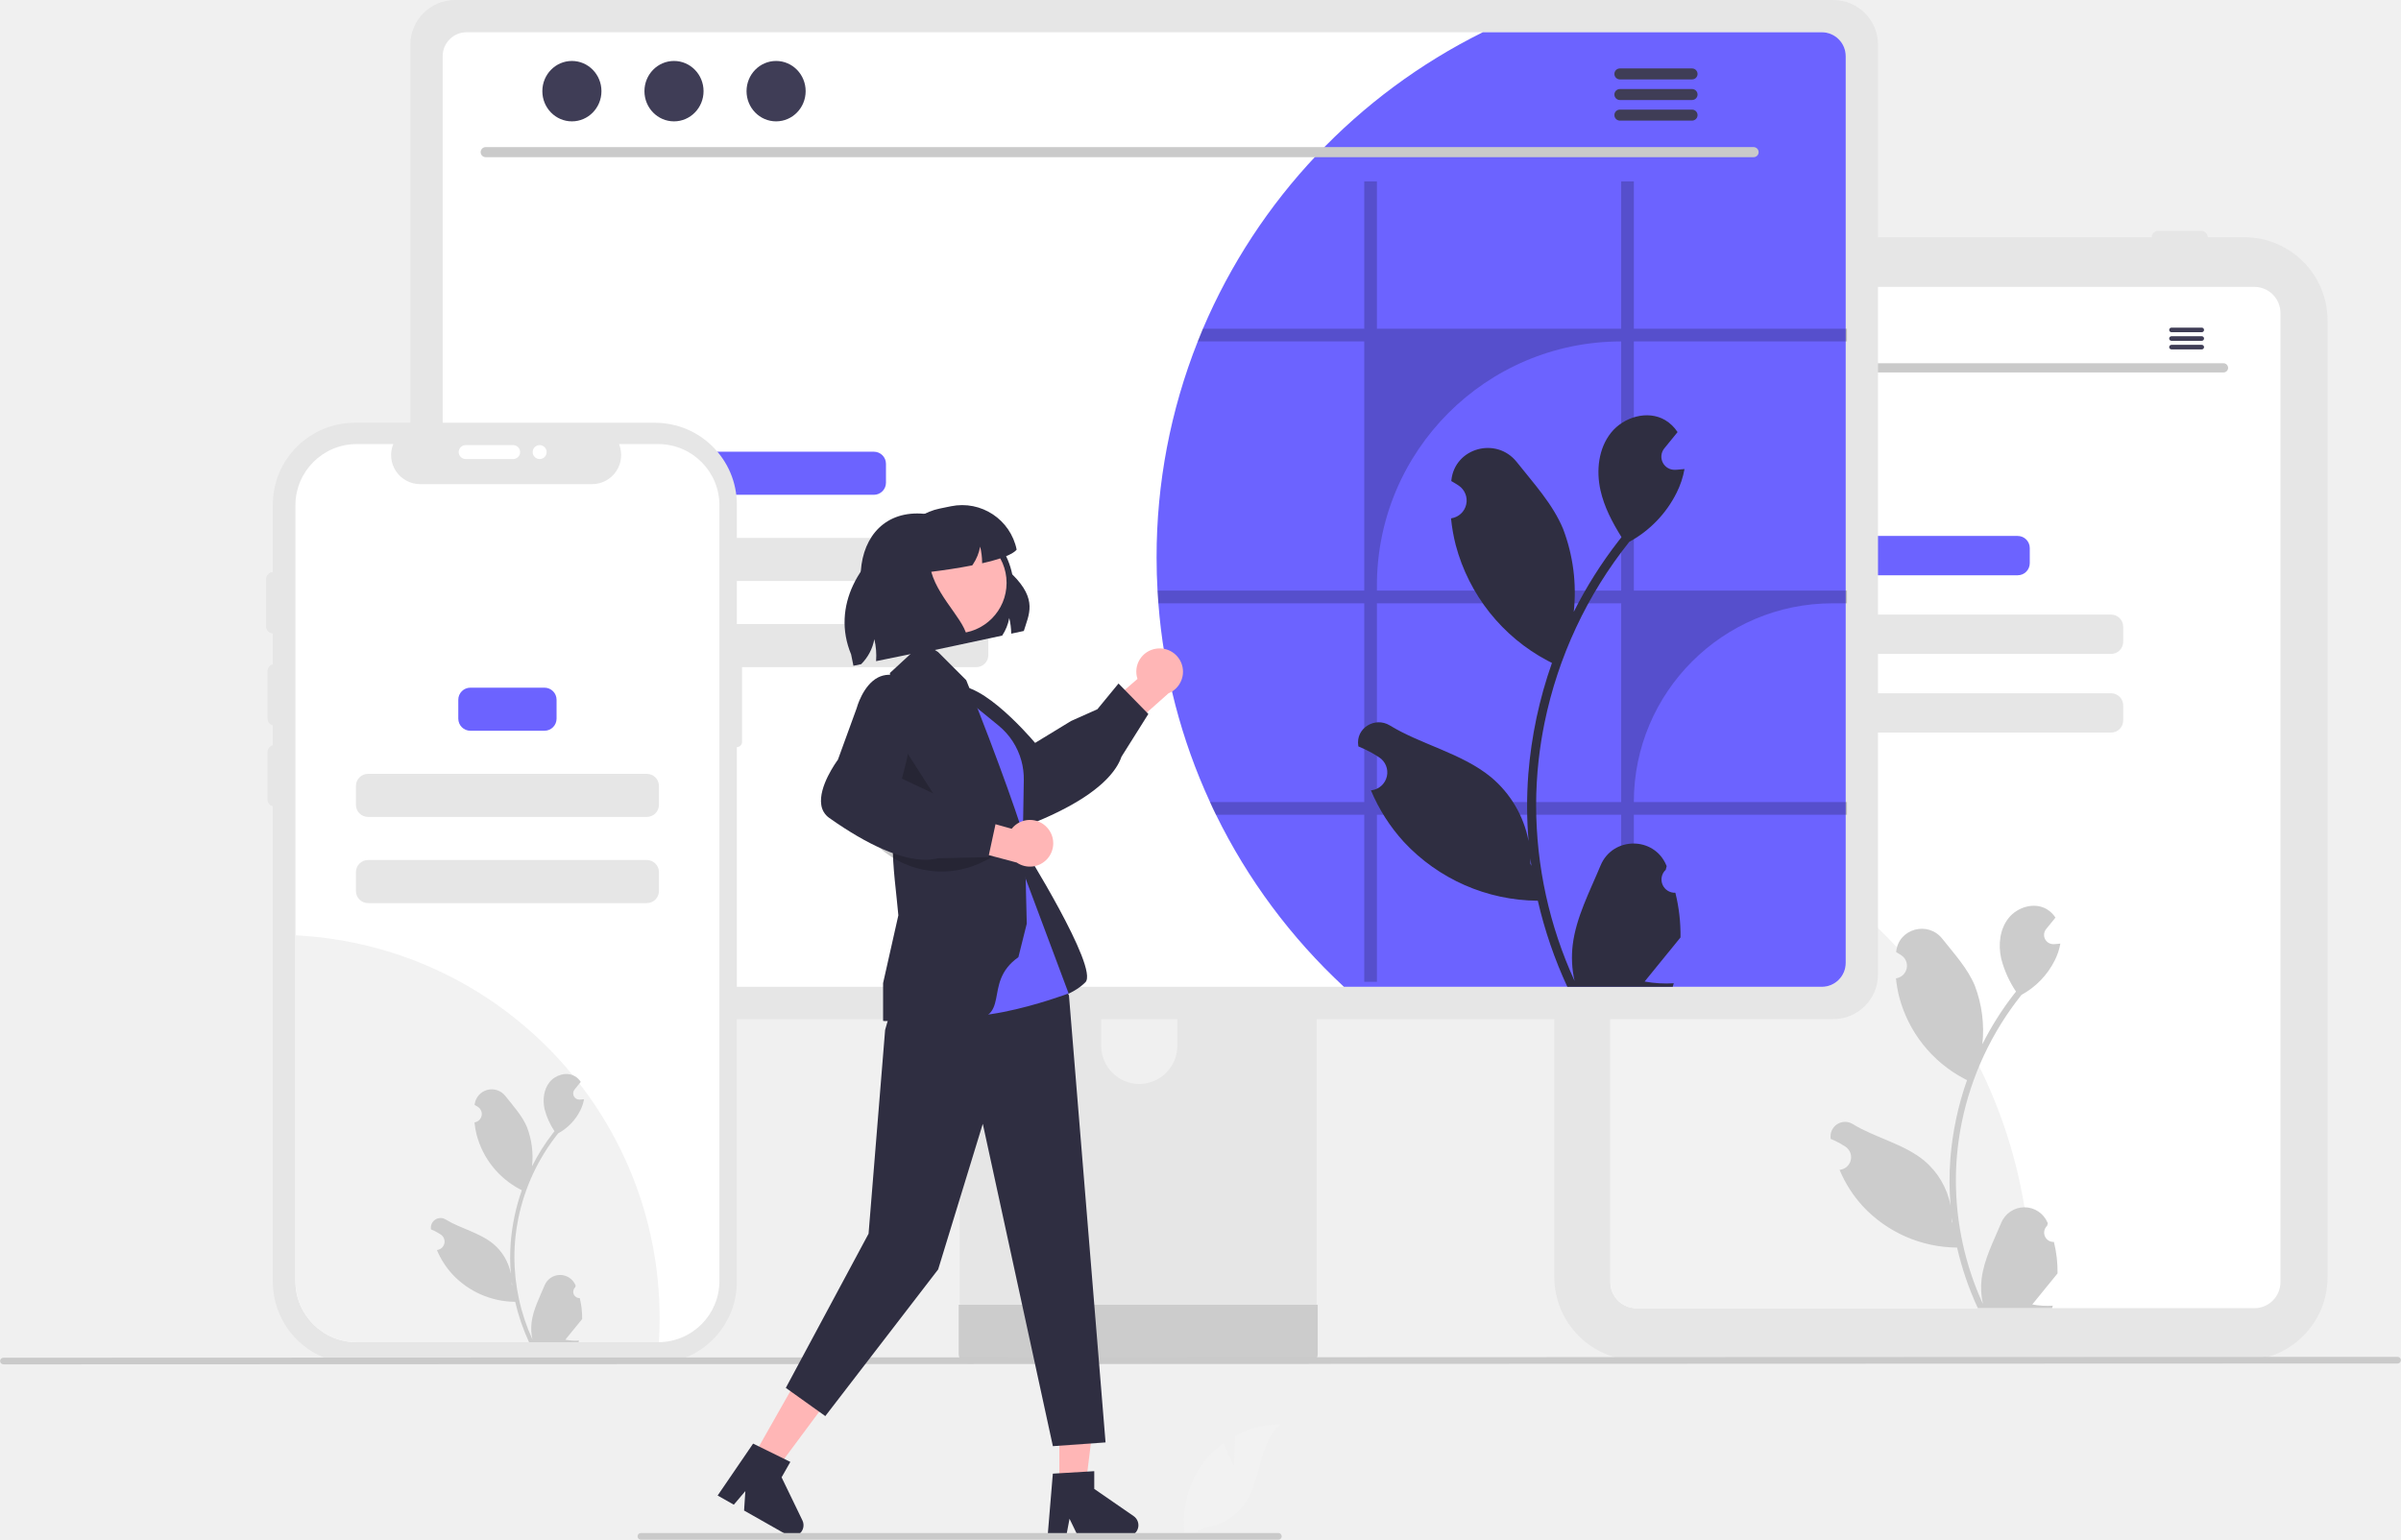
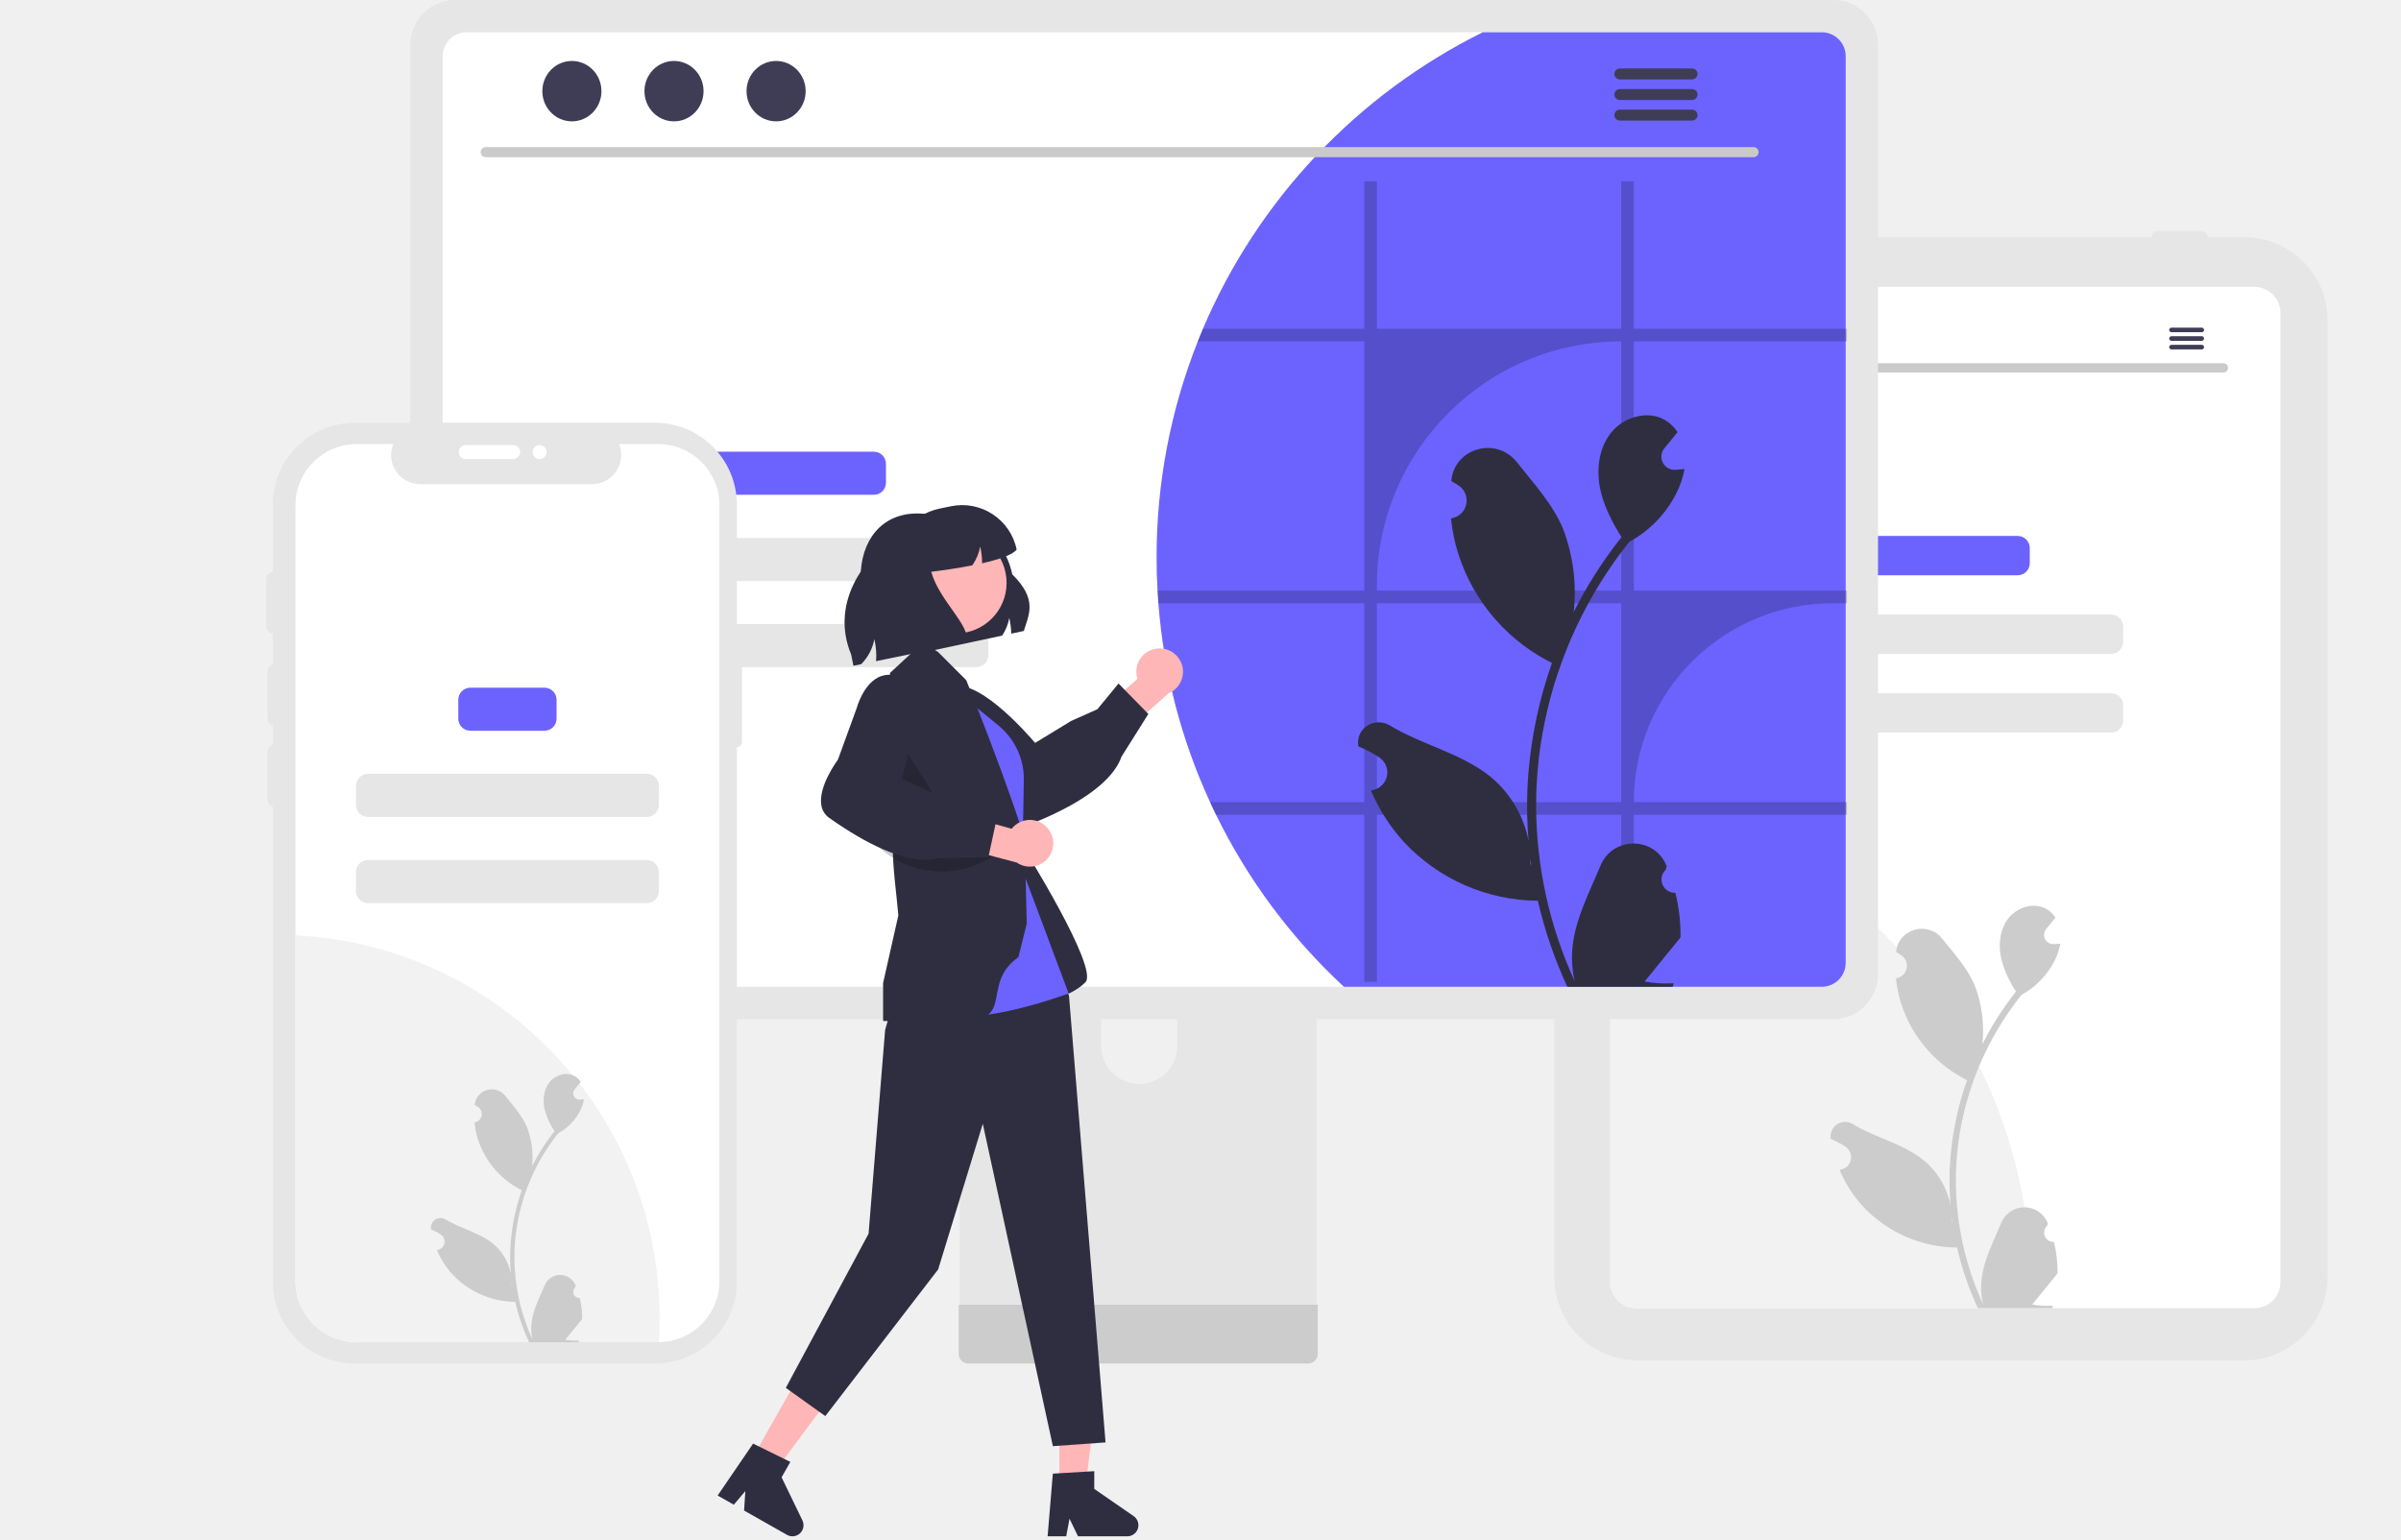
<svg xmlns="http://www.w3.org/2000/svg" data-name="Layer 1" width="860.131" height="551.741" viewBox="0 0 860.131 551.741">
  <path d="M973.935,661.629H756.586A29.859,29.859,0,0,1,726.761,631.804V288.961a29.859,29.859,0,0,1,29.826-29.826H973.935a29.859,29.859,0,0,1,29.826,29.826V631.804A29.859,29.859,0,0,1,973.935,661.629Z" transform="translate(-169.9343 -174.1294)" fill="#e6e6e6" />
  <path d="M977.539,276.933H756.176a9.348,9.348,0,0,0-9.337,9.337V633.583a9.351,9.351,0,0,0,9.337,9.337H977.539a9.348,9.348,0,0,0,9.337-9.337V286.269A9.348,9.348,0,0,0,977.539,276.933Z" transform="translate(-169.9343 -174.1294)" fill="#fff" />
  <path d="M761.899,259.135a2.284,2.284,0,0,1,2.282-2.282h15.516a2.282,2.282,0,1,1,0,4.563H764.181A2.284,2.284,0,0,1,761.899,259.135Z" transform="translate(-169.9343 -174.1294)" fill="#e6e6e6" />
  <path d="M787.454,259.135a2.284,2.284,0,0,1,2.282-2.282H805.251a2.282,2.282,0,1,1,0,4.563H789.736A2.284,2.284,0,0,1,787.454,259.135Z" transform="translate(-169.9343 -174.1294)" fill="#e6e6e6" />
  <path d="M940.785,259.135a2.284,2.284,0,0,1,2.282-2.282h15.516a2.282,2.282,0,0,1,0,4.563H943.067A2.284,2.284,0,0,1,940.785,259.135Z" transform="translate(-169.9343 -174.1294)" fill="#e6e6e6" />
  <path d="M897.533,635.764c0,2.4-.046,4.792-.155,7.155H756.176a9.351,9.351,0,0,1-9.337-9.337V458.767A179.289,179.289,0,0,1,897.533,635.764Z" transform="translate(-169.9343 -174.1294)" fill="#f2f2f2" />
  <rect x="665.804" y="192.056" width="61.339" height="14.092" rx="4.339" fill="#6c63ff" />
  <rect x="632.335" y="220.241" width="128.277" height="14.092" rx="4.339" fill="#e6e6e6" />
  <rect x="632.335" y="248.426" width="128.277" height="14.092" rx="4.339" fill="#e6e6e6" />
  <path d="M905.728,619.183a3.348,3.348,0,0,1-2.426-5.803l.229-.912q-.045-.11-.091-.219a8.991,8.991,0,0,0-16.584.062c-2.712,6.533-6.166,13.077-7.016,19.984a26.597,26.597,0,0,0,.467,9.147,106.635,106.635,0,0,1-9.7-44.289,102.923,102.923,0,0,1,.638-11.482q.529-4.688,1.467-9.309a107.87,107.87,0,0,1,21.392-45.718A28.707,28.707,0,0,0,906.043,518.257a21.898,21.898,0,0,0,1.991-5.984c-.581.076-1.172.124-1.753.162-.181.009-.372.019-.553.029l-.068.003a3.317,3.317,0,0,1-2.724-5.404q.376-.463.753-.926c.381-.476.772-.943,1.153-1.42a1.651,1.651,0,0,0,.124-.143c.438-.543.877-1.077,1.315-1.62a9.592,9.592,0,0,0-3.144-3.04c-4.393-2.573-10.453-.791-13.626,3.183-3.183,3.973-3.783,9.548-2.678,14.512a38.439,38.439,0,0,0,5.317,11.854c-.238.305-.486.6-.724.905a108.567,108.567,0,0,0-11.332,17.952,45.132,45.132,0,0,0-2.694-20.963c-2.579-6.222-7.413-11.462-11.67-16.84-5.113-6.461-15.599-3.641-16.499,4.549q-.013.119-.026.238.948.535,1.857,1.136a4.541,4.541,0,0,1-1.831,8.264l-.093.014a45.184,45.184,0,0,0,1.191,6.756,46.523,46.523,0,0,0,23.164,29.157c.372.191.734.381,1.105.562a110.815,110.815,0,0,0-5.965,28.071A105.104,105.104,0,0,0,868.71,606.234l-.029-.2a27.773,27.773,0,0,0-9.481-16.037c-7.296-5.994-17.604-8.201-25.475-13.018a5.212,5.212,0,0,0-7.983,5.071q.016.105.032.21a30.508,30.508,0,0,1,3.421,1.648q.948.535,1.857,1.136a4.541,4.541,0,0,1-1.831,8.264l-.093.014c-.067.01-.124.019-.19.029a45.224,45.224,0,0,0,8.318,13.026,46.564,46.564,0,0,0,33.769,14.817h.01a110.783,110.783,0,0,0,7.442,21.725h26.585c.095-.295.181-.6.267-.896a30.205,30.205,0,0,1-7.356-.438c1.972-2.42,3.945-4.86,5.917-7.28a1.652,1.652,0,0,0,.124-.143c1-1.239,2.011-2.468,3.011-3.707l.001-.002a44.244,44.244,0,0,0-1.296-11.271Zm-30.443-59.887.014-.019-.014.038Zm-5.889,53.084-.229-.514c.01-.372.01-.743,0-1.124,0-.105-.019-.21-.019-.315.086.657.162,1.315.257,1.972Z" transform="translate(-169.9343 -174.1294)" fill="#ccc" />
  <path d="M966.474,307.596H767.241a1.649,1.649,0,0,1,0-3.298H966.474a1.649,1.649,0,0,1,0,3.298Z" transform="translate(-169.9343 -174.1294)" fill="#cacaca" />
  <ellipse cx="607.937" cy="120.446" rx="4.846" ry="4.954" fill="#3f3d56" />
  <ellipse cx="624.678" cy="120.446" rx="4.846" ry="4.954" fill="#3f3d56" />
  <ellipse cx="641.42" cy="120.446" rx="4.846" ry="4.954" fill="#3f3d56" />
  <path d="M958.687,291.536H947.842a.821.821,0,0,0,0,1.642h10.845a.821.821,0,0,0,0-1.642Z" transform="translate(-169.9343 -174.1294)" fill="#3f3d56" />
  <path d="M958.687,294.618H947.842a.821.821,0,0,0,0,1.642h10.845a.821.821,0,0,0,0-1.642Z" transform="translate(-169.9343 -174.1294)" fill="#3f3d56" />
  <path d="M958.687,297.696H947.842a.821.821,0,0,0,0,1.642h10.845a.821.821,0,0,0,0-1.642Z" transform="translate(-169.9343 -174.1294)" fill="#3f3d56" />
  <path d="M635.433,458.897h-115.51a6.163,6.163,0,0,0-6.154,6.17v182.472H641.602V465.067A6.166,6.166,0,0,0,635.433,458.897ZM578.066,562.575a13.704,13.704,0,0,1-13.64-13.64V527.889a13.64,13.64,0,0,1,27.28,0v21.047a13.704,13.704,0,0,1-13.64,13.64Z" transform="translate(-169.9343 -174.1294)" fill="#e6e6e6" />
  <path d="M513.372,641.702V659.307a3.449,3.449,0,0,0,3.442,3.442h121.743a3.459,3.459,0,0,0,3.442-3.442v-17.605Z" transform="translate(-169.9343 -174.1294)" fill="#ccc" />
  <path d="M826.707,174.129H332.947a16.029,16.029,0,0,0-16.003,16.003v333.192a16.018,16.018,0,0,0,16.003,16.003H826.707a16.018,16.018,0,0,0,16.003-16.003V190.132A16.029,16.029,0,0,0,826.707,174.129Z" transform="translate(-169.9343 -174.1294)" fill="#e6e6e6" />
  <path d="M822.585,185.688H337.072a8.577,8.577,0,0,0-8.558,8.576v324.933a8.573,8.573,0,0,0,8.558,8.558H822.585a8.573,8.573,0,0,0,8.558-8.558v-324.933A8.577,8.577,0,0,0,822.585,185.688Z" transform="translate(-169.9343 -174.1294)" fill="#fff" />
  <path d="M831.144,194.264v324.933a8.573,8.573,0,0,1-8.558,8.558H651.383a210.092,210.092,0,0,1-45.834-61.67q-1.121-2.242-2.135-4.537a208.227,208.227,0,0,1-18.505-71.225c-.125-1.512-.231-3.025-.302-4.555-.231-3.914-.338-7.882-.338-11.868a209.128,209.128,0,0,1,14.75-77.417c.587-1.53,1.21-3.043,1.851-4.555A210.666,210.666,0,0,1,701.131,185.688h121.454A8.577,8.577,0,0,1,831.144,194.264Z" transform="translate(-169.9343 -174.1294)" fill="#6c63ff" />
  <path d="M798.18,230.457h-454.293a1.807,1.807,0,0,1,0-3.613h454.293a1.807,1.807,0,0,1,0,3.613Z" transform="translate(-169.9343 -174.1294)" fill="#cacaca" />
  <ellipse cx="204.876" cy="32.666" rx="10.588" ry="10.823" fill="#3f3d56" />
  <ellipse cx="241.452" cy="32.666" rx="10.588" ry="10.823" fill="#3f3d56" />
  <ellipse cx="278.027" cy="32.666" rx="10.588" ry="10.823" fill="#3f3d56" />
  <path d="M776.158,198.655h-25.981a1.968,1.968,0,0,0,0,3.934h25.981a1.968,1.968,0,0,0,0-3.934Z" transform="translate(-169.9343 -174.1294)" fill="#3f3d56" />
  <path d="M776.158,206.039h-25.981a1.968,1.968,0,0,0,0,3.934h25.981a1.968,1.968,0,0,0,0-3.934Z" transform="translate(-169.9343 -174.1294)" fill="#3f3d56" />
  <path d="M776.158,213.414h-25.981a1.968,1.968,0,0,0,0,3.934h25.981a1.968,1.968,0,0,0,0-3.934Z" transform="translate(-169.9343 -174.1294)" fill="#3f3d56" />
  <rect x="245.183" y="161.871" width="72.207" height="15.441" rx="4.339" fill="#6c63ff" />
  <rect x="208.512" y="192.752" width="145.55" height="15.441" rx="4.339" fill="#e6e6e6" />
  <rect x="208.512" y="223.633" width="145.55" height="15.441" rx="4.339" fill="#e6e6e6" />
  <path d="M390.326,509.127a53.05,53.05,0,0,1-3.345,18.629H337.072a8.573,8.573,0,0,1-8.558-8.558V456.424a52.716,52.716,0,0,1,8.434-.676A53.375,53.375,0,0,1,390.326,509.127Z" transform="translate(-169.9343 -174.1294)" fill="#6c63ff" />
  <path d="M831.589,296.484v-4.555H755.24V239.138H750.702v52.791H663.197V239.138h-4.537v52.791H600.869c-.641,1.512-1.263,3.025-1.851,4.555h59.642v89.285H584.606c.071,1.53.178,3.043.302,4.555h73.751v71.225H603.413q1.014,2.295,2.135,4.537h53.112V525.958h4.537V466.086H750.702V525.958h4.537V466.086h76.349v-4.537H755.24v-0a71.225,71.225,0,0,1,71.225-71.225h5.124v-4.555H755.24V296.484ZM750.702,461.548H663.197V390.324H750.702Zm0-75.78H663.197v-1.779a87.505,87.505,0,0,1,87.505-87.505h0Z" transform="translate(-169.9343 -174.1294)" opacity="0.2" />
  <path d="M770.116,494.045a4.755,4.755,0,0,1-3.446-8.241c.12-.477.206-.819.326-1.295q-.064-.156-.129-.311c-4.377-10.438-19.213-10.366-23.553.088-3.852,9.278-8.757,18.572-9.964,28.382A37.774,37.774,0,0,0,734.012,525.658a151.444,151.444,0,0,1-13.776-62.9,146.174,146.174,0,0,1,.907-16.307q.751-6.658,2.084-13.221a153.199,153.199,0,0,1,30.381-64.93,40.771,40.771,0,0,0,16.956-17.592,31.1,31.1,0,0,0,2.828-8.499c-.825.108-1.664.176-2.49.23-.257.013-.528.027-.785.041l-.097.004a4.711,4.711,0,0,1-3.869-7.675q.535-.658,1.07-1.315c.541-.677,1.096-1.34,1.637-2.016a2.346,2.346,0,0,0,.176-.203c.623-.771,1.245-1.529,1.868-2.301a13.622,13.622,0,0,0-4.466-4.317c-6.239-3.654-14.845-1.123-19.352,4.52-4.52,5.643-5.372,13.56-3.803,20.61,1.34,6.036,4.263,11.57,7.551,16.835-.338.433-.69.853-1.029,1.286a154.188,154.188,0,0,0-16.093,25.496,64.098,64.098,0,0,0-3.827-29.772c-3.663-8.836-10.528-16.278-16.574-23.917-7.262-9.175-22.153-5.171-23.433,6.46q-.019.169-.036.338,1.347.76,2.637,1.613a6.449,6.449,0,0,1-2.6,11.737l-.132.02a64.174,64.174,0,0,0,1.692,9.595,66.072,66.072,0,0,0,32.898,41.41c.528.271,1.042.541,1.57.798a157.381,157.381,0,0,0-8.471,39.867,149.27,149.27,0,0,0,.108,24.102l-.041-.284a39.444,39.444,0,0,0-13.465-22.775c-10.362-8.512-25.002-11.647-36.181-18.489-5.381-3.294-12.277.963-11.338,7.201q.022.149.046.299a43.328,43.328,0,0,1,4.858,2.341q1.347.76,2.637,1.613a6.45,6.45,0,0,1-2.6,11.737l-.132.02c-.095.014-.176.027-.271.041a64.227,64.227,0,0,0,11.814,18.499,66.131,66.131,0,0,0,47.96,21.043h.014a157.336,157.336,0,0,0,10.569,30.854h37.756c.135-.42.257-.853.379-1.272a42.897,42.897,0,0,1-10.447-.622c2.801-3.437,5.603-6.902,8.404-10.339a2.344,2.344,0,0,0,.176-.203c1.421-1.759,2.855-3.505,4.276-5.264l.001-.002a62.836,62.836,0,0,0-1.841-16.007Zm-43.236-85.052.02-.027-.02.054Zm-8.363,75.39-.325-.731c.014-.528.014-1.056,0-1.597,0-.149-.027-.298-.027-.447.122.934.23,1.868.365,2.801Z" transform="translate(-169.9343 -174.1294)" fill="#2f2e41" />
  <path d="M433.911,405.741h0V354.998A29.369,29.369,0,0,0,404.542,325.629H297.035a29.369,29.369,0,0,0-29.369,29.369v278.382a29.369,29.369,0,0,0,29.369,29.369h107.507a29.369,29.369,0,0,0,29.369-29.369V441.861h0a1.852,1.852,0,0,0,1.852-1.852V407.594A1.852,1.852,0,0,0,433.911,405.741Z" transform="translate(-169.9343 -174.1294)" fill="#e6e6e6" />
  <path d="M427.661,355.199v277.98a21.919,21.919,0,0,1-21.69,21.92,1.926,1.926,0,0,1-.24.01h-108.03a21.932,21.932,0,0,1-21.93-21.93v-277.98a21.932,21.932,0,0,1,21.93-21.93h13.11a10.427,10.427,0,0,0,9.65,14.36h61.59a10.435,10.435,0,0,0,9.64-14.36h14.04A21.932,21.932,0,0,1,427.661,355.199Z" transform="translate(-169.9343 -174.1294)" fill="#fff" />
  <path d="M406.241,646.529q0,4.32-.27,8.57a1.926,1.926,0,0,1-.24.01h-108.03a21.932,21.932,0,0,1-21.93-21.93v-123.88A137.388,137.388,0,0,1,406.241,646.529Z" transform="translate(-169.9343 -174.1294)" fill="#f2f2f2" />
  <path d="M268.261,434.129a2.503,2.503,0,0,1-2.5-2.5v-17a2.5,2.5,0,0,1,5,0v17A2.503,2.503,0,0,1,268.261,434.129Z" transform="translate(-169.9343 -174.1294)" fill="#e6e6e6" />
  <rect x="164.178" y="246.426" width="35.207" height="15.441" rx="4.339" fill="#6c63ff" />
  <rect x="127.507" y="277.307" width="108.55" height="15.441" rx="4.339" fill="#e6e6e6" />
  <rect x="127.507" y="308.188" width="108.55" height="15.441" rx="4.339" fill="#e6e6e6" />
  <path d="M377.621,639.29a2.231,2.231,0,0,1-1.617-3.867l.153-.608q-.03-.073-.061-.146a5.992,5.992,0,0,0-11.053.041c-1.808,4.354-4.109,8.715-4.676,13.319a17.726,17.726,0,0,0,.311,6.096,71.068,71.068,0,0,1-6.465-29.517,68.595,68.595,0,0,1,.425-7.652q.352-3.124.978-6.204a71.891,71.891,0,0,1,14.257-30.469,19.132,19.132,0,0,0,7.957-8.256,14.595,14.595,0,0,0,1.327-3.988c-.387.051-.781.083-1.168.108-.121.006-.248.013-.368.019l-.046.002a2.211,2.211,0,0,1-1.816-3.602q.251-.309.502-.617c.254-.318.514-.629.768-.946a1.101,1.101,0,0,0,.083-.095c.292-.362.584-.718.876-1.08a6.392,6.392,0,0,0-2.096-2.026c-2.928-1.715-6.966-.527-9.081,2.121-2.121,2.648-2.521,6.363-1.784,9.672a25.618,25.618,0,0,0,3.544,7.9c-.159.203-.324.4-.483.603a72.355,72.355,0,0,0-7.552,11.964,30.079,30.079,0,0,0-1.796-13.971c-1.719-4.147-4.941-7.639-7.778-11.223a6.174,6.174,0,0,0-10.996,3.032q-.009.079-.017.158.632.357,1.238.757a3.027,3.027,0,0,1-1.22,5.508l-.062.01a30.115,30.115,0,0,0,.794,4.502,31.006,31.006,0,0,0,15.438,19.432c.248.127.489.254.737.375a73.853,73.853,0,0,0-3.975,18.708,70.049,70.049,0,0,0,.051,11.31l-.019-.133a18.51,18.51,0,0,0-6.319-10.688c-4.863-3.994-11.732-5.465-16.978-8.676a3.474,3.474,0,0,0-5.32,3.379l.021.14a20.333,20.333,0,0,1,2.28,1.099q.632.357,1.238.757a3.027,3.027,0,0,1-1.22,5.508l-.062.009c-.044.006-.083.013-.127.019a30.14,30.14,0,0,0,5.544,8.681,31.033,31.033,0,0,0,22.506,9.875h.006a73.831,73.831,0,0,0,4.96,14.479h17.718c.064-.197.121-.4.178-.597a20.13,20.13,0,0,1-4.903-.292c1.315-1.613,2.629-3.239,3.944-4.852a1.101,1.101,0,0,0,.083-.095c.667-.826,1.34-1.645,2.007-2.47l0-.001a29.487,29.487,0,0,0-.864-7.512ZM357.332,599.378l.009-.013-.009.025Zm-3.925,35.378-.152-.343c.006-.248.006-.495,0-.749,0-.07-.013-.14-.013-.21.057.438.108.876.171,1.315Z" transform="translate(-169.9343 -174.1294)" fill="#ccc" />
  <path d="M267.761,401.129a2.503,2.503,0,0,1-2.5-2.5v-17a2.5,2.5,0,0,1,5,0v17A2.503,2.503,0,0,1,267.761,401.129Z" transform="translate(-169.9343 -174.1294)" fill="#e6e6e6" />
  <path d="M334.261,336.129a2.503,2.503,0,0,1,2.5-2.5h17a2.5,2.5,0,0,1,0,5h-17A2.503,2.503,0,0,1,334.261,336.129Z" transform="translate(-169.9343 -174.1294)" fill="#fff" />
  <path d="M268.261,463.129a2.503,2.503,0,0,1-2.5-2.5v-17a2.5,2.5,0,0,1,5,0v17A2.503,2.503,0,0,1,268.261,463.129Z" transform="translate(-169.9343 -174.1294)" fill="#e6e6e6" />
  <circle cx="193.326" cy="162" r="2.5" fill="#fff" />
-   <path d="M1028.875,662.742l-857.75.307a1.191,1.191,0,0,1,0-2.381l857.75-.307a1.191,1.191,0,0,1,0,2.381Z" transform="translate(-169.9343 -174.1294)" fill="#cacaca" />
  <path d="M536.708,400.236l-4.512.967a25.975,25.975,0,0,0-.701-5.602,16.821,16.821,0,0,1-2.54,6.294l-25.876,5.526-24.843-26.218c-.038-13.109,7.242-23.071,20.293-23.071.787,0,1.602.038,2.426.114a27.604,27.604,0,0,1,31.601,21.696C541.807,389.051,538.452,394.406,536.708,400.236Z" transform="translate(-169.9343 -174.1294)" fill="#2f2e41" />
  <polygon points="379.495 532.711 388.881 532.711 393.347 496.506 379.493 496.507 379.495 532.711" fill="#ffb6b6" />
  <path d="M547.102,702.21l14.838-.886v6.357l14.107,9.743a3.971,3.971,0,0,1-2.256,7.239H556.125l-3.045-6.288-1.189,6.288H545.231Z" transform="translate(-169.9343 -174.1294)" fill="#2f2e41" />
  <polygon points="269.531 522.494 277.695 527.126 299.445 497.841 287.396 491.005 269.531 522.494" fill="#ffb6b6" />
  <path d="M439.726,691.448l13.342,6.552-3.137,5.529,7.461,15.435a3.971,3.971,0,0,1-5.535,5.182l-15.364-8.717.455-6.972-4.137,4.882-5.793-3.287Z" transform="translate(-169.9343 -174.1294)" fill="#2f2e41" />
  <path d="M584.124,406.578A8.313,8.313,0,0,0,577.424,417.422l-14.363,12.432,5.426,10.571,20.037-17.841a8.358,8.358,0,0,0-4.4-16.005Z" transform="translate(-169.9343 -174.1294)" fill="#ffb6b6" />
  <path d="M569.66,449.329c-4.791,7.256-15.529,14.264-31.465,20.477a6.839,6.839,0,0,1-5.498-.18c-6.014-2.737-9.868-12.912-10.23-13.899l-11.648-15.713c-.207-.229-5.654-6.411-5.031-12.488a8.877,8.877,0,0,1,3.823-6.362c8.817-6.536,28.579,16.165,31.143,19.183l12.897-7.858,9.397-4.193,7.586-9.231L581.315,429.987l-9.607,15.283A18.418,18.418,0,0,1,569.66,449.329Z" transform="translate(-169.9343 -174.1294)" fill="#2f2e41" />
  <path d="M536.162,477.169s27.598,43.961,22.598,48.961-12.781,6.313-12.781,6.313l-17.219-22.313Z" transform="translate(-169.9343 -174.1294)" fill="#2f2e41" />
  <path d="M511.761,417.129l13.007,8.799a33.552,33.552,0,0,1,13.072,38.276l-3.662,11.13Z" transform="translate(-169.9343 -174.1294)" fill="#2f2e41" />
  <polygon points="318.826 363 317.087 369.057 311.153 442.098 281.507 497.348 295.656 507.454 336.083 454.899 352.073 402.716 377.184 518.235 396.05 516.887 382.947 356.722 358.084 311.639 318.826 363" fill="#2f2e41" />
  <path d="M509.548,419.342,527.652,434.137a24.655,24.655,0,0,1,8.184,12.603v0a24.655,24.655,0,0,1,.865,6.901l-.539,32.127,16.598,44.361s-45,17-51,2S509.548,419.342,509.548,419.342Z" transform="translate(-169.9343 -174.1294)" fill="#6c63ff" />
  <path d="M514.963,539.916c-22.48,0-27.959.169-28.314.097l-.356-.072V526.42l5.467-24.291c-.639-7.541-2.136-17.485-2-26,.49-30.775-1.023-60.837-1.023-60.837l11.898-10.983L506.041,407.827l10.026,10.026c11.654,28.682,20.902,55.684,20.961,57.418l.733,29.858-3,12C521.189,526.71,533.589,539.916,514.963,539.916Z" transform="translate(-169.9343 -174.1294)" fill="#2f2e41" />
  <polygon points="323.846 267.973 321.113 285.031 339.614 292.662 323.846 267.973" opacity="0.2" />
  <circle cx="342.484" cy="208.867" r="18.114" fill="#ffb6b6" />
  <path d="M482.067,474.903l0,0a33.272,33.272,0,0,0,39.94,8.073l3.942-1.951Z" transform="translate(-169.9343 -174.1294)" opacity="0.2" />
  <path d="M545.098,470.733a8.313,8.313,0,0,0-12.741.385l-18.289-5.134-5.831,10.353,25.929,6.888a8.358,8.358,0,0,0,10.931-12.492Z" transform="translate(-169.9343 -174.1294)" fill="#ffb6b6" />
  <path d="M501.454,482.222c-8.695.001-20.461-5.097-34.427-14.972a6.839,6.839,0,0,1-2.88-4.687c-1.03-6.527,5.336-15.35,5.96-16.196L476.8,427.989c.077-.299,2.234-8.25,7.648-11.08a8.877,8.877,0,0,1,7.415-.316c10.313,3.756,2.26,32.756,1.155,36.559l13.664,6.431,8.677,5.531,11.883,1.243-3.226,14.931-18.047.406A18.418,18.418,0,0,1,501.454,482.222Z" transform="translate(-169.9343 -174.1294)" fill="#2f2e41" />
  <path d="M534.139,371.08c-1.45,1.886-6.445,3.554-12.379,4.9.009-.123.009-.246.009-.37a25.974,25.974,0,0,0-.701-5.602,16.821,16.821,0,0,1-2.54,6.294c-.095.142-.19.284-.294.427-5.09,1.005-10.474,1.782-14.692,2.303,2.9,10.445,14.019,19.014,12.815,25.365l-32.578,6.654a25.539,25.539,0,0,0-.626-7.867,16.934,16.934,0,0,1-4.72,8.957l-2.768.569-.825-4.066c-7.147-17.166,2.815-34.739,19.137-43.829a19.84,19.84,0,0,1,12.569-8.436l4.066-.834A19.934,19.934,0,0,1,534.139,371.08Z" transform="translate(-169.9343 -174.1294)" fill="#2f2e41" />
-   <path d="M611.961,699.466l.482-10.832a34.983,34.983,0,0,1,16.317-4.131c-7.837,6.407-6.858,18.758-12.171,27.375a21.043,21.043,0,0,1-15.431,9.724l-6.558,4.015a35.261,35.261,0,0,1,7.432-28.573,34.06,34.06,0,0,1,6.26-5.816C609.863,695.37,611.961,699.466,611.961,699.466Z" transform="translate(-169.9343 -174.1294)" fill="#f2f2f2" />
-   <path d="M627.861,725.871H399.479a1.191,1.191,0,0,1,0-2.381H627.861a1.191,1.191,0,1,1,0,2.381Z" transform="translate(-169.9343 -174.1294)" fill="#cacaca" />
</svg>
